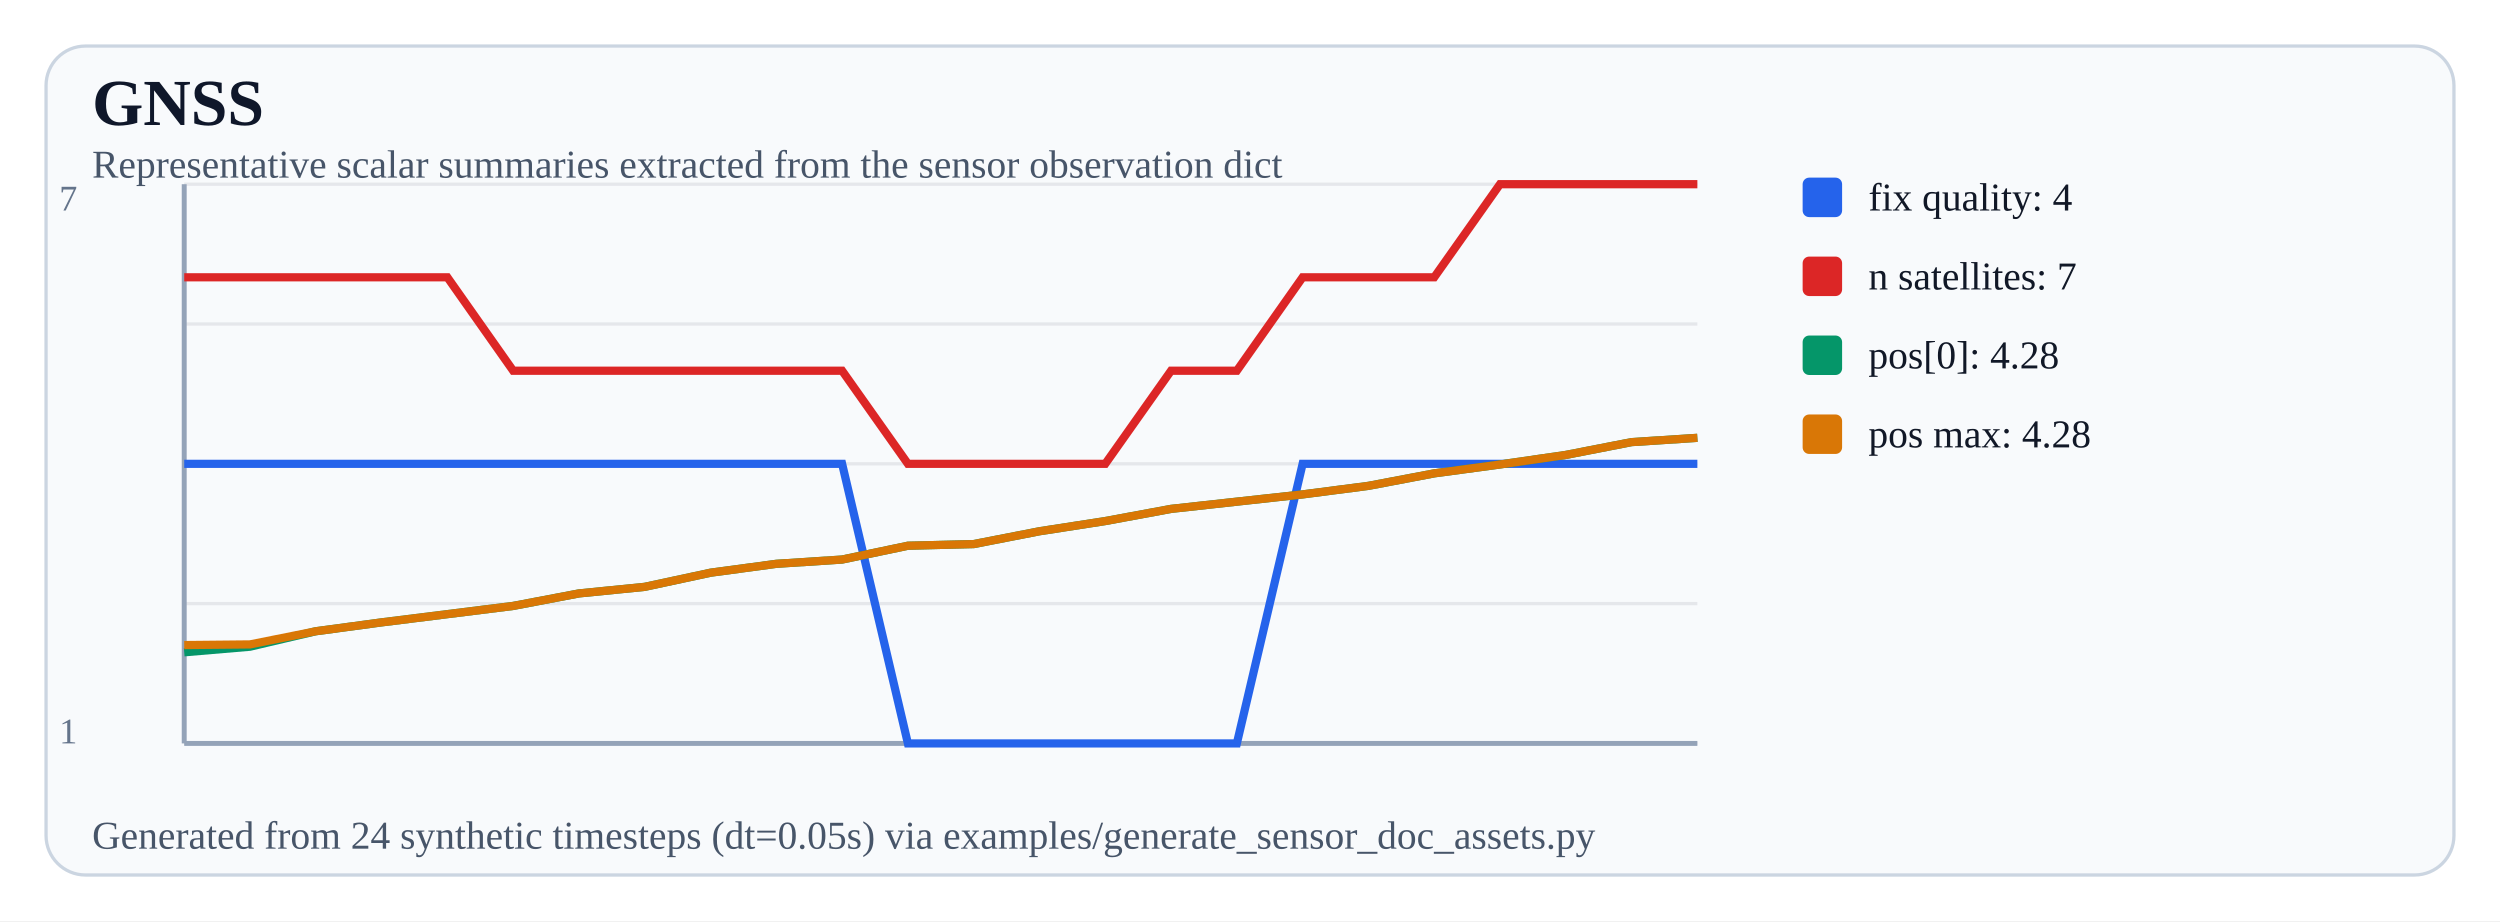
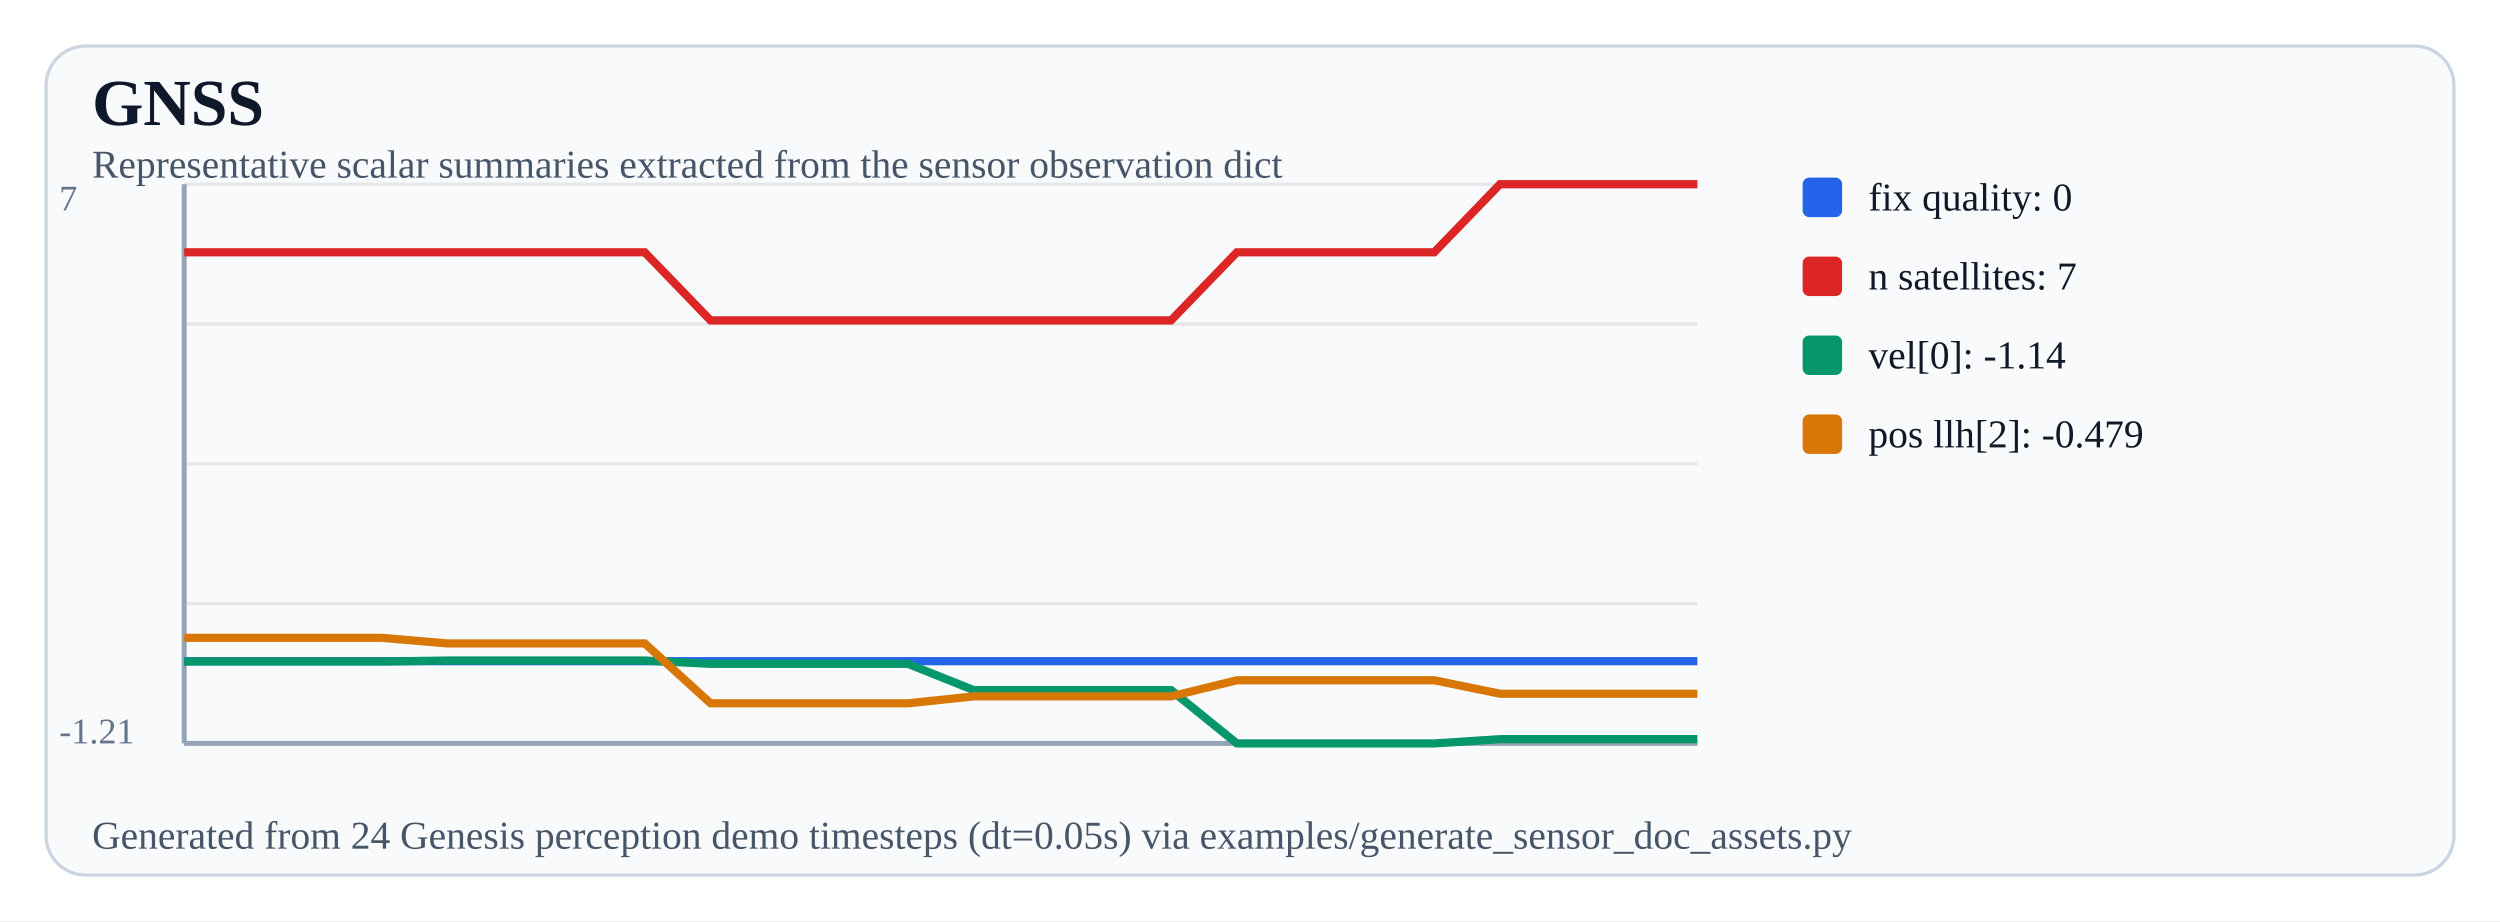
<svg xmlns="http://www.w3.org/2000/svg" width="760" height="280" viewBox="0 0 760 280" role="img" aria-label="GNSS example plot">
  <rect width="100%" height="100%" fill="#ffffff" />
  <rect x="14" y="14" width="732" height="252" rx="12" fill="#f8fafc" stroke="#cbd5e1" />
  <text x="28" y="38" font-size="20" font-weight="700" fill="#0f172a">GNSS</text>
-   <text x="28" y="258" font-size="12" fill="#475569">Generated from 24 synthetic timesteps (dt=0.05s) via examples/generate_sensor_doc_assets.py</text>
+   <text x="28" y="258" font-size="12" fill="#475569">Generated from 24 Genesis perception demo timesteps (dt=0.05s) via examples/generate_sensor_doc_assets.py</text>
  <text x="28" y="54" font-size="12" fill="#475569">Representative scalar summaries extracted from the sensor observation dict</text>
  <line x1="56" y1="56.0" x2="516" y2="56.0" stroke="#e5e7eb" />
  <line x1="56" y1="98.5" x2="516" y2="98.5" stroke="#e5e7eb" />
  <line x1="56" y1="141.0" x2="516" y2="141.0" stroke="#e5e7eb" />
  <line x1="56" y1="183.5" x2="516" y2="183.5" stroke="#e5e7eb" />
  <line x1="56" y1="226.0" x2="516" y2="226.0" stroke="#e5e7eb" />
  <line x1="56" y1="56" x2="56" y2="226" stroke="#94a3b8" stroke-width="1.5" />
  <line x1="56" y1="226" x2="516" y2="226" stroke="#94a3b8" stroke-width="1.5" />
  <text x="18" y="64" font-size="11" fill="#64748b">7</text>
-   <text x="18" y="226" font-size="11" fill="#64748b">1</text>
-   <polyline fill="none" stroke="#2563eb" stroke-width="2.5" points="56.0,141.0 76.0,141.0 96.0,141.0 116.0,141.0 136.0,141.0 156.0,141.0 176.0,141.0 196.0,141.0 216.0,141.0 236.0,141.0 256.0,141.0 276.0,226.0 296.0,226.0 316.0,226.0 336.0,226.0 356.0,226.0 376.0,226.0 396.0,141.0 416.0,141.0 436.0,141.0 456.0,141.0 476.0,141.0 496.0,141.0 516.0,141.0" />
-   <polyline fill="none" stroke="#dc2626" stroke-width="2.5" points="56.0,84.3 76.0,84.3 96.0,84.3 116.0,84.3 136.0,84.3 156.0,112.7 176.0,112.7 196.0,112.7 216.0,112.7 236.0,112.7 256.0,112.7 276.0,141.0 296.0,141.0 316.0,141.0 336.0,141.0 356.0,112.7 376.0,112.7 396.0,84.3 416.0,84.3 436.0,84.3 456.0,56.0 476.0,56.0 496.0,56.0 516.0,56.0" />
-   <polyline fill="none" stroke="#059669" stroke-width="2.5" points="56.0,198.3 76.0,196.6 96.0,191.9 116.0,189.2 136.0,186.7 156.0,184.2 176.0,180.4 196.0,178.4 216.0,174.1 236.0,171.4 256.0,170.1 276.0,165.9 296.0,165.4 316.0,161.5 336.0,158.4 356.0,154.7 376.0,152.5 396.0,150.3 416.0,147.7 436.0,143.9 456.0,141.2 476.0,138.3 496.0,134.4 516.0,133.1" />
-   <polyline fill="none" stroke="#d97706" stroke-width="2.5" points="56.0,196.1 76.0,195.9 96.0,191.9 116.0,189.2 136.0,186.7 156.0,184.2 176.0,180.4 196.0,178.4 216.0,174.1 236.0,171.4 256.0,170.1 276.0,165.9 296.0,165.4 316.0,161.5 336.0,158.4 356.0,154.7 376.0,152.5 396.0,150.3 416.0,147.7 436.0,143.9 456.0,141.2 476.0,138.3 496.0,134.4 516.0,133.1" />
+   <text x="18" y="226" font-size="11" fill="#64748b">-1.21</text>
+   <polyline fill="none" stroke="#2563eb" stroke-width="2.5" points="56.0,201.0 76.0,201.0 96.0,201.0 116.0,201.0 136.0,201.0 156.0,201.0 176.0,201.0 196.0,201.0 216.0,201.0 236.0,201.0 256.0,201.0 276.0,201.0 296.0,201.0 316.0,201.0 336.0,201.0 356.0,201.0 376.0,201.0 396.0,201.0 416.0,201.0 436.0,201.0 456.0,201.0 476.0,201.0 496.0,201.0 516.0,201.0" />
+   <polyline fill="none" stroke="#dc2626" stroke-width="2.5" points="56.0,76.7 76.0,76.7 96.0,76.7 116.0,76.7 136.0,76.7 156.0,76.7 176.0,76.7 196.0,76.7 216.0,97.4 236.0,97.4 256.0,97.4 276.0,97.4 296.0,97.4 316.0,97.4 336.0,97.4 356.0,97.4 376.0,76.7 396.0,76.7 416.0,76.7 436.0,76.7 456.0,56.0 476.0,56.0 496.0,56.0 516.0,56.0" />
+   <polyline fill="none" stroke="#059669" stroke-width="2.5" points="56.0,201.1 76.0,201.1 96.0,201.1 116.0,201.1 136.0,200.8 156.0,200.8 176.0,200.8 196.0,200.8 216.0,201.8 236.0,201.8 256.0,201.8 276.0,201.8 296.0,209.8 316.0,209.8 336.0,209.8 356.0,209.8 376.0,226.0 396.0,226.0 416.0,226.0 436.0,226.0 456.0,224.7 476.0,224.7 496.0,224.7 516.0,224.7" />
+   <polyline fill="none" stroke="#d97706" stroke-width="2.5" points="56.0,193.9 76.0,193.9 96.0,193.9 116.0,193.9 136.0,195.6 156.0,195.6 176.0,195.6 196.0,195.6 216.0,213.8 236.0,213.8 256.0,213.8 276.0,213.8 296.0,211.7 316.0,211.7 336.0,211.7 356.0,211.7 376.0,206.8 396.0,206.8 416.0,206.8 436.0,206.8 456.0,210.9 476.0,210.9 496.0,210.9 516.0,210.9" />
  <rect x="548" y="54" width="12" height="12" rx="2" fill="#2563eb" />
-   <text x="568" y="64" font-size="12" fill="#111827">fix quality: 4</text>
+   <text x="568" y="64" font-size="12" fill="#111827">fix quality: 0</text>
  <rect x="548" y="78" width="12" height="12" rx="2" fill="#dc2626" />
  <text x="568" y="88" font-size="12" fill="#111827">n satellites: 7</text>
  <rect x="548" y="102" width="12" height="12" rx="2" fill="#059669" />
-   <text x="568" y="112" font-size="12" fill="#111827">pos[0]: 4.28</text>
+   <text x="568" y="112" font-size="12" fill="#111827">vel[0]: -1.14</text>
  <rect x="548" y="126" width="12" height="12" rx="2" fill="#d97706" />
-   <text x="568" y="136" font-size="12" fill="#111827">pos max: 4.28</text>
+   <text x="568" y="136" font-size="12" fill="#111827">pos llh[2]: -0.479</text>
</svg>
